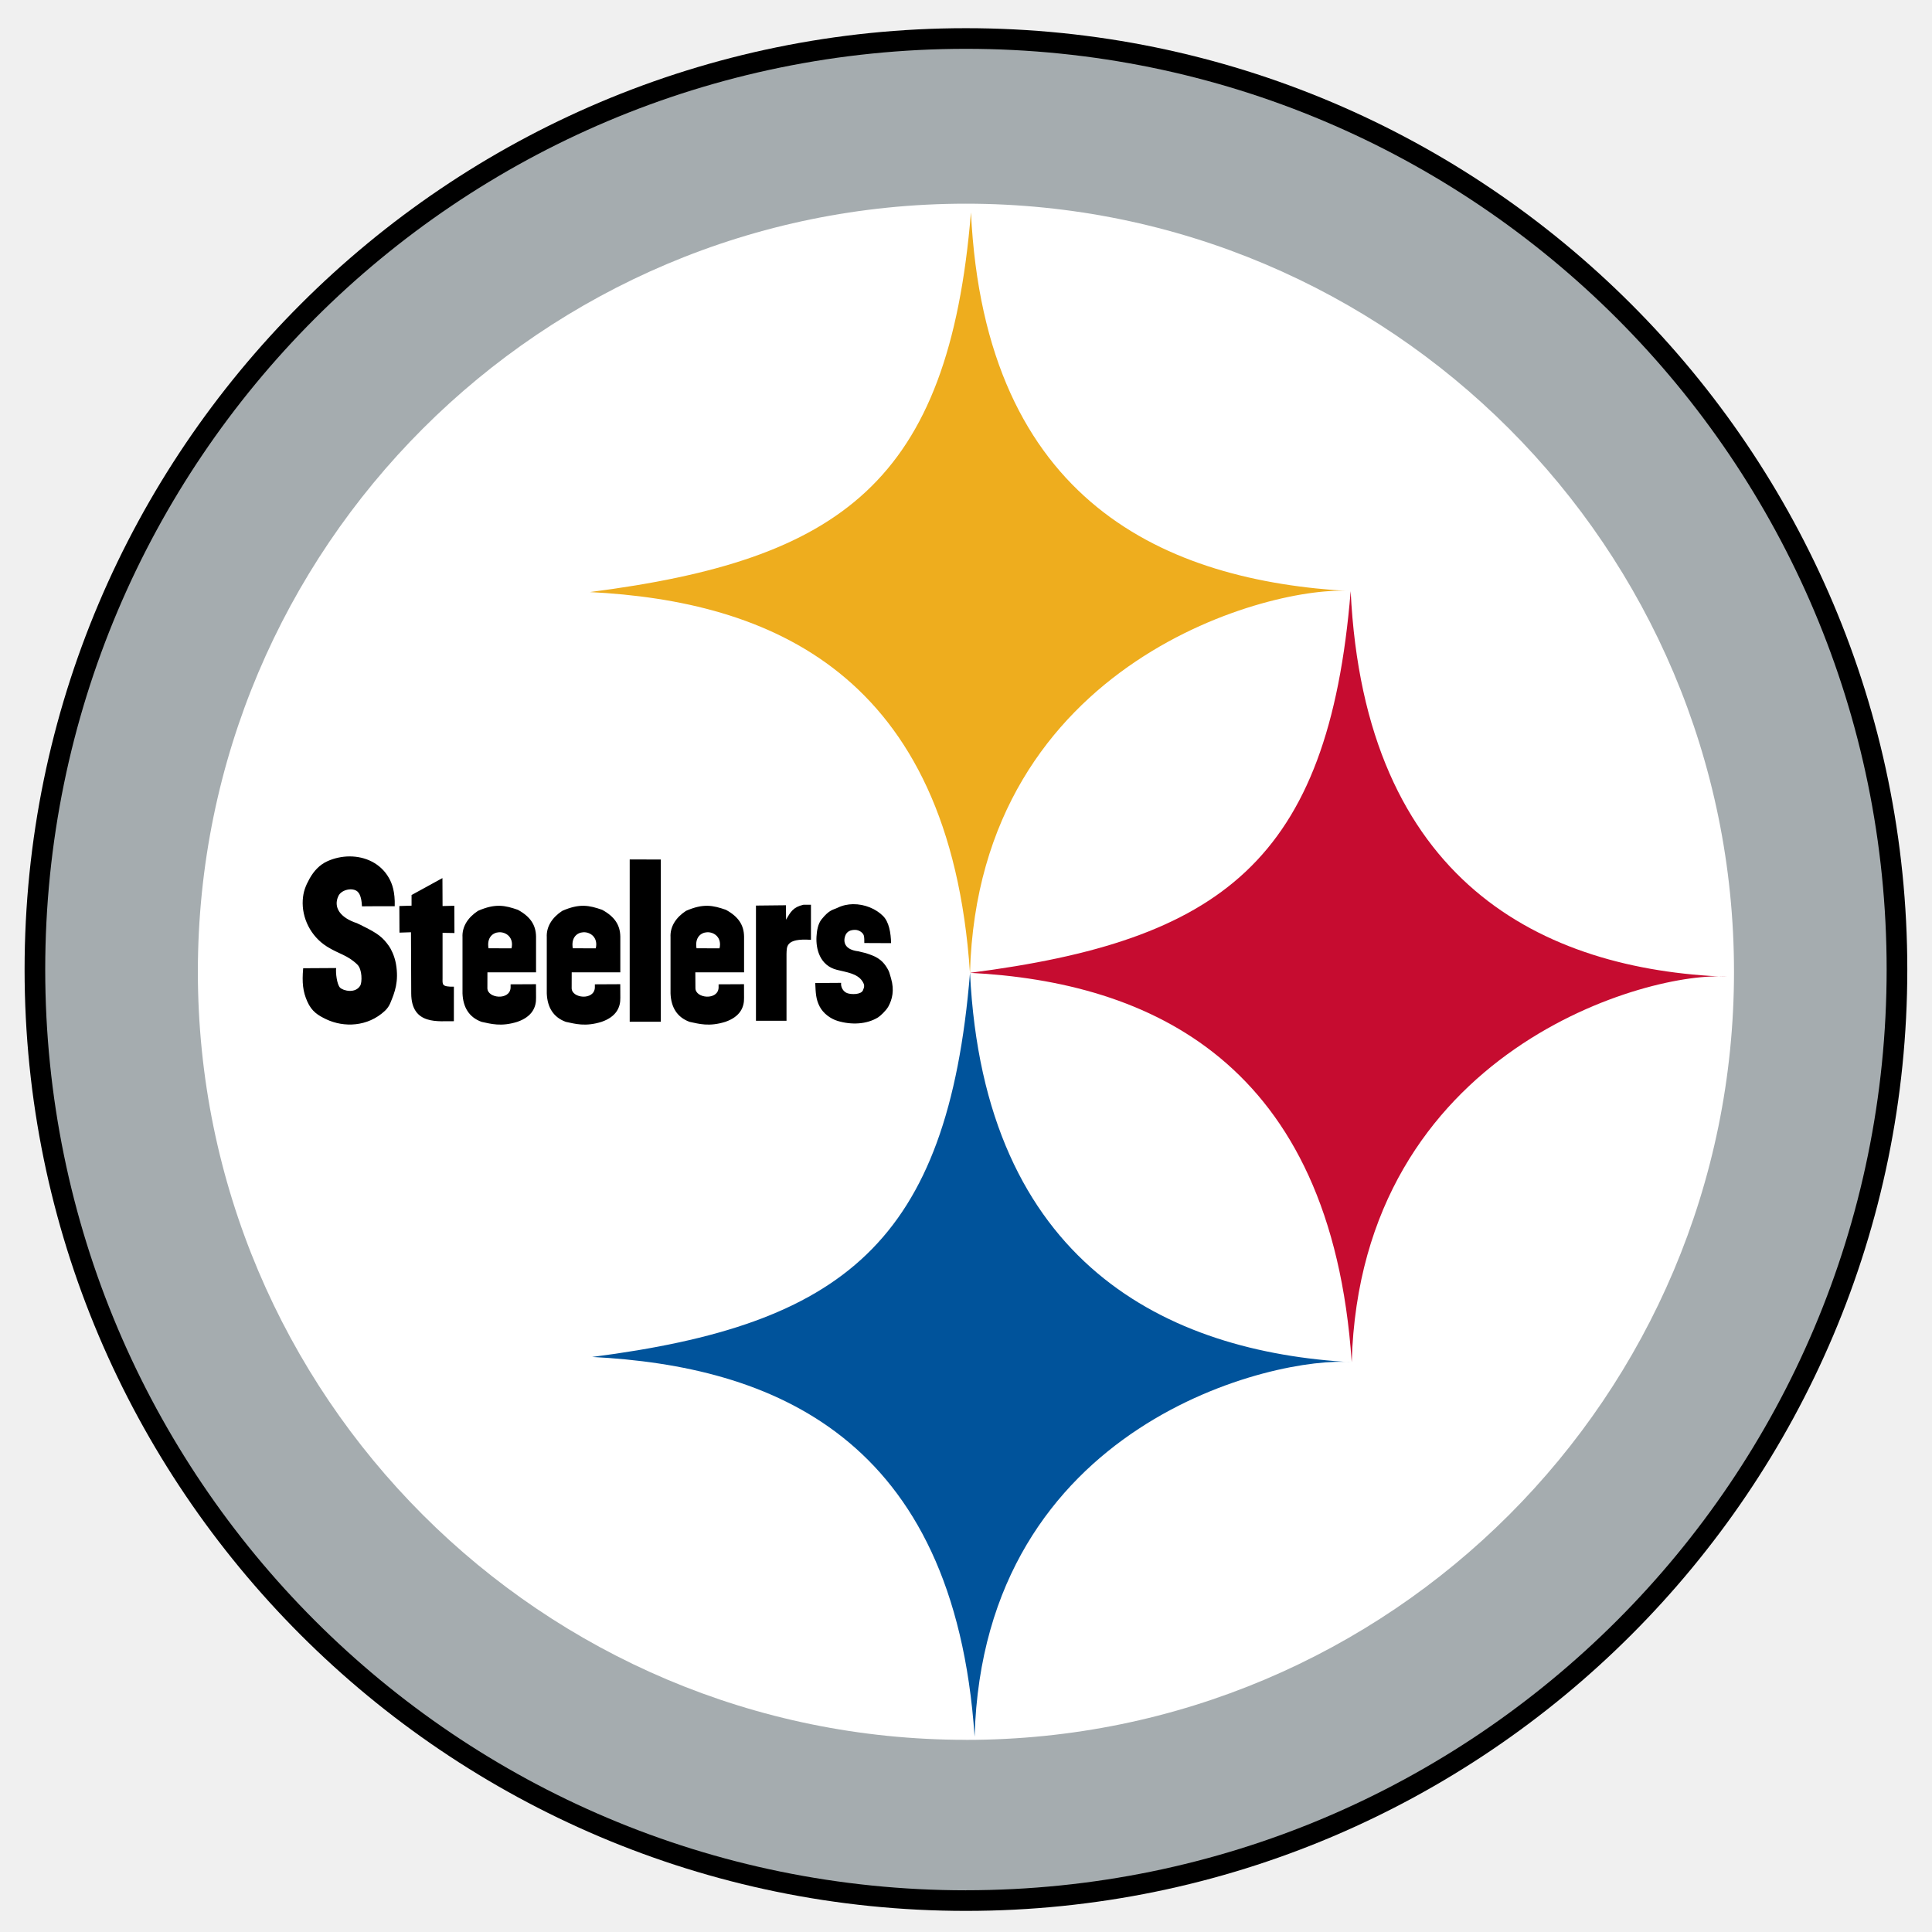
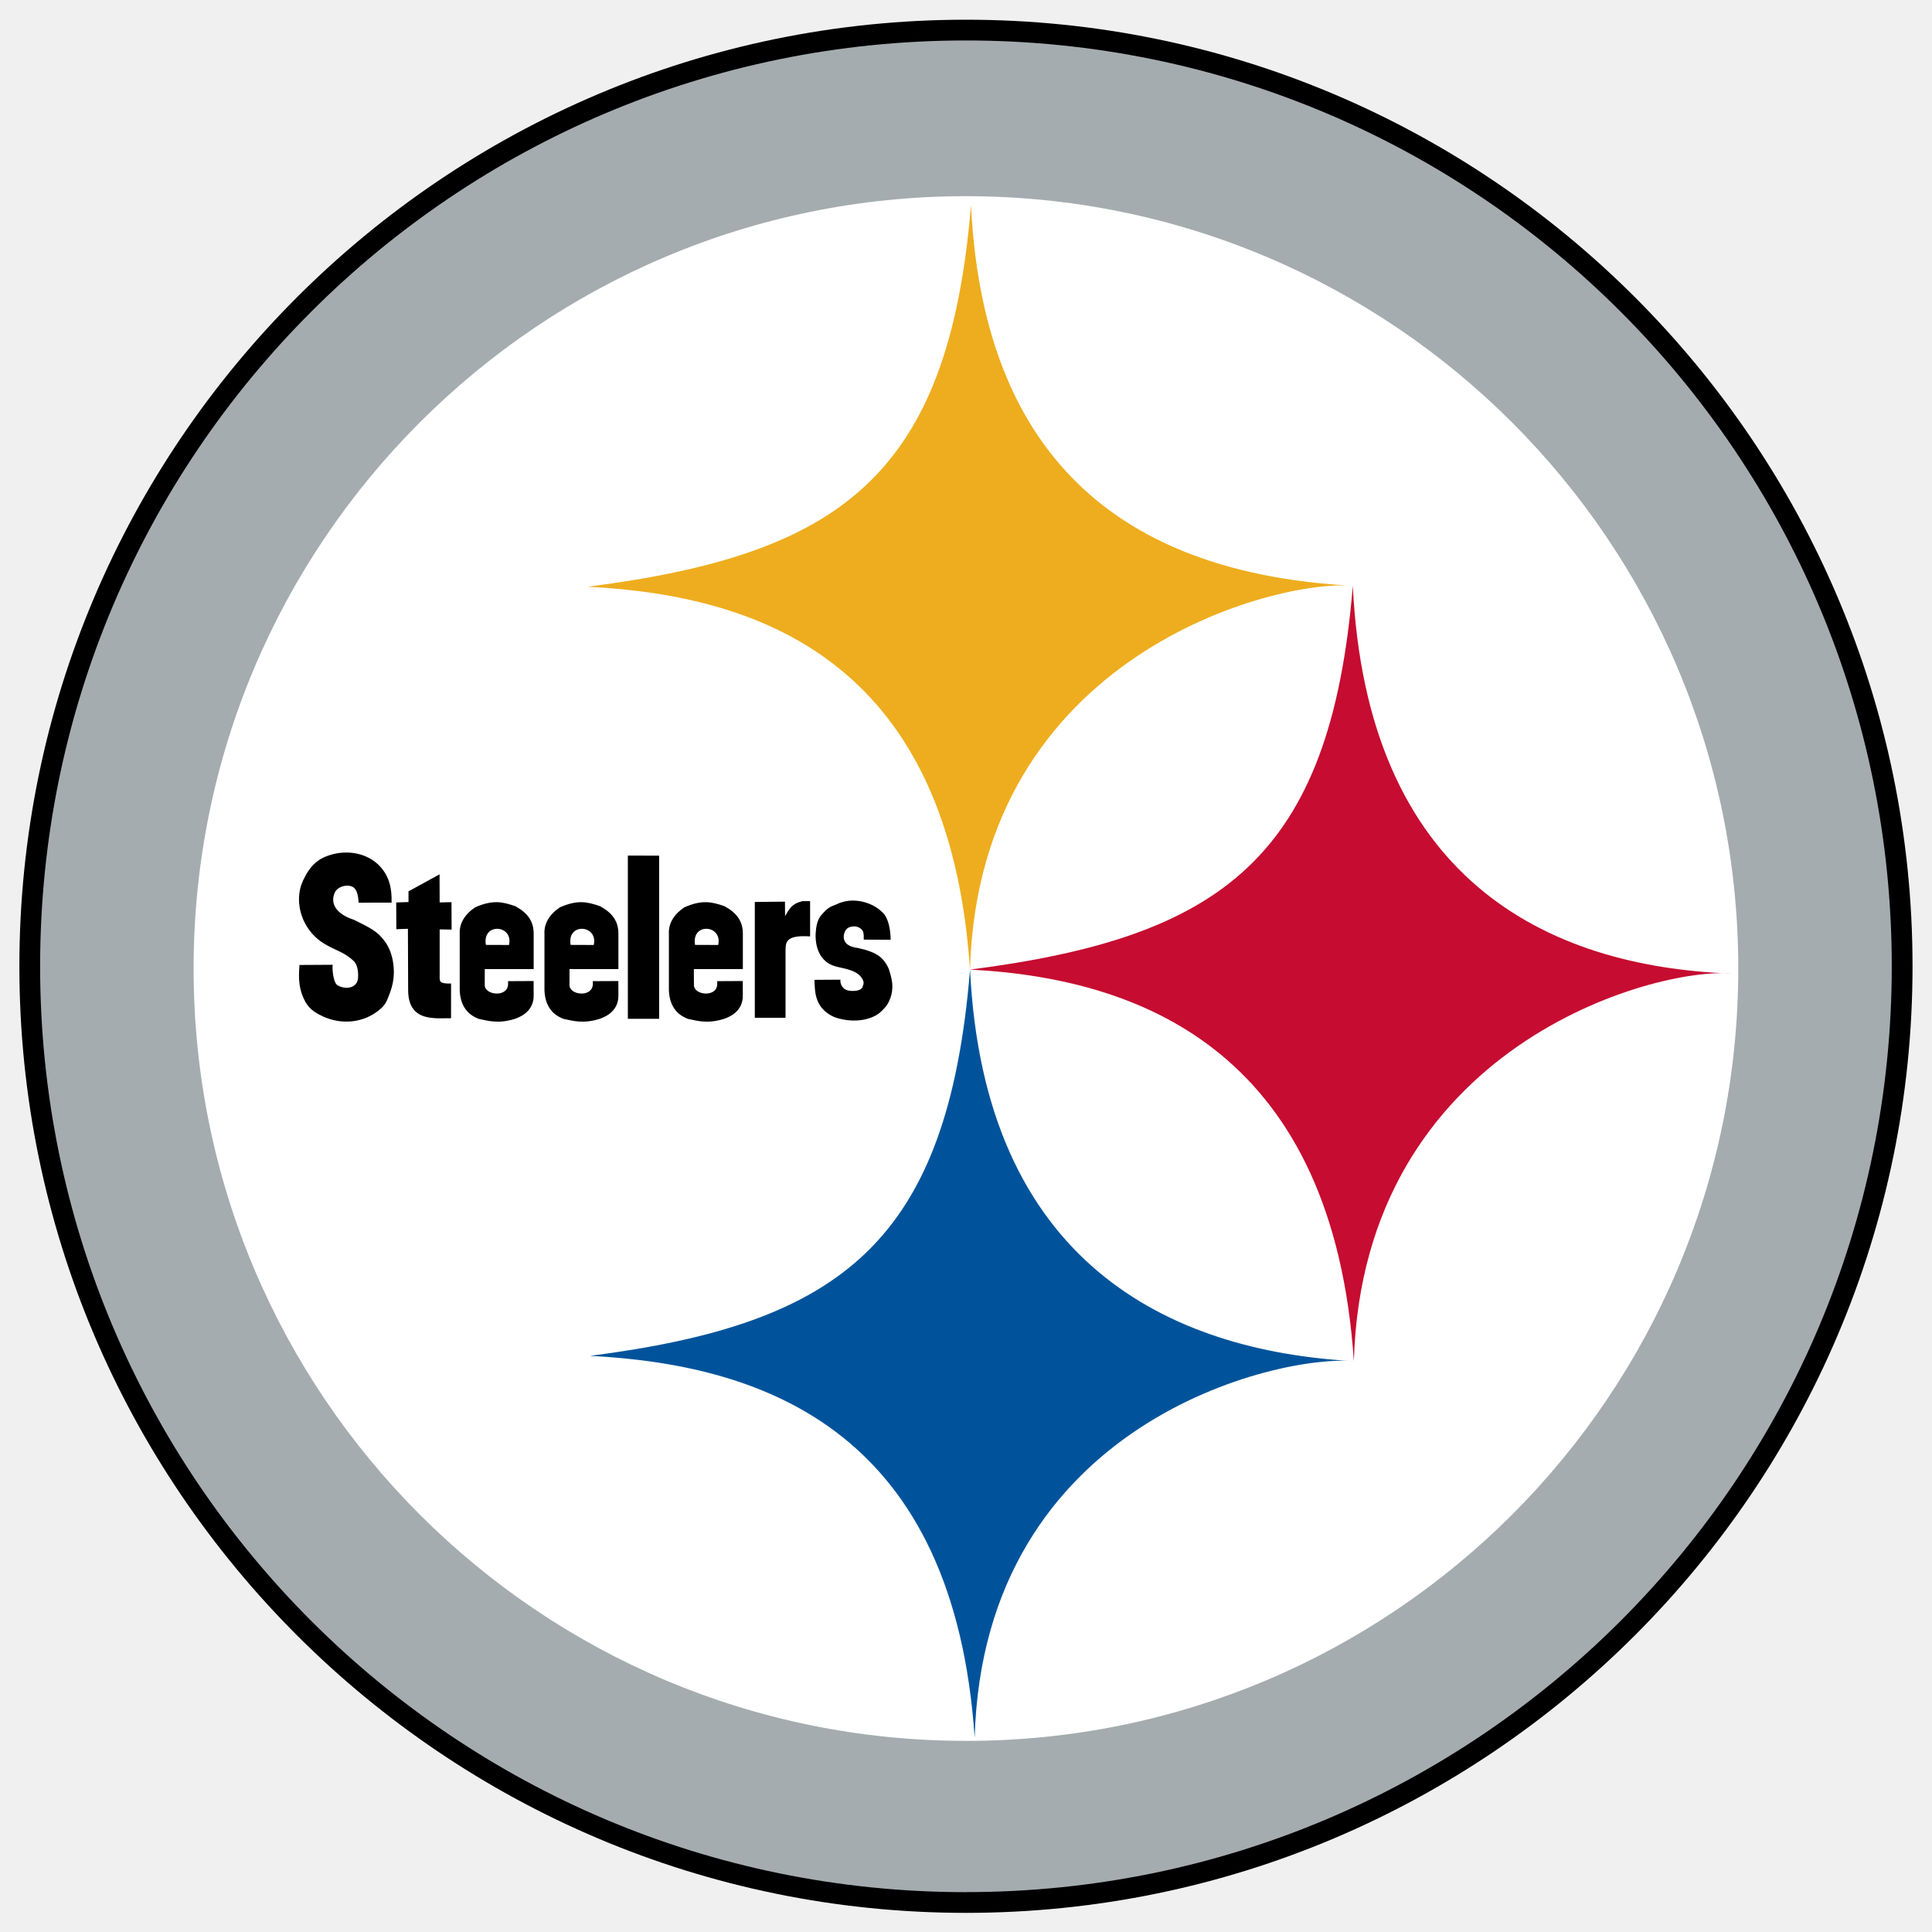
- <svg xmlns="http://www.w3.org/2000/svg" height="196.06" width="196.06" version="1.1" viewBox="0 0 196.062 196.06">
+ <svg xmlns="http://www.w3.org/2000/svg" viewBox="0.54 0.87 194.98 194.98" width="194.98" height="194.98" version="1.1">
  <g transform="matrix(.5 0 0 .5 1.1041 1.054)">
    <path d="m2.783 194.67c0 105.35 85.712 191.06 191.06 191.06s191.06-85.712 191.06-191.06c0.01-105.35-85.7-191.06-191.06-191.06-105.34 0-191.06 85.706-191.06 191.06" />
    <path d="m193.84 381.54c103.2 0 186.87-83.669 186.87-186.88 0-103.19-83.67-186.86-186.87-186.86-103.2 0.001-186.87 83.67-186.87 186.87 0 103.21 83.669 186.88 186.88 186.88" fill="#a5acaf" />
    <path d="m193.84 351.02c86.094 0 155.89-69.794 155.89-155.89 0-86.09-69.79-155.9-155.89-155.9s-155.89 69.8-155.89 155.89c0 86.094 69.794 155.89 155.89 155.89" fill="#fff" />
    <path d="m194.66 195.34c1.801-63.85 62.116-78.844 77.269-77.469-37.356-2.029-74.225-17.814-77.069-76.888-4.506 54.938-26.55 70.556-77.344 77.075 36.281 1.837 73.012 16.194 77.144 77.281" fill="#eead1e" />
    <path d="m272.14 274.37c1.8-63.85 61.056-79.606 76.212-78.231-37.481-1.387-73.581-19.2-76.425-78.269-4.5 54.938-26.469 70.95-77.269 77.469 36.281 1.837 73.35 17.944 77.481 79.031" fill="#c60c30" />
    <path d="m195.6 350.37c1.796-63.862 61.389-77.375 76.55-76-37.356-2.033-74.638-19.954-77.481-79.031-4.506 54.944-25.9 71.444-76.694 77.962 36.281 1.85 73.488 15.994 77.625 77.069" fill="#00539b" />
    <path d="m68.698 171.71c-1.475 0.01-2.977 0.324-4.382 0.94-1.689 0.739-2.858 2.08-3.684 3.55-0.825 1.487-1.289 2.669-1.393 4.366-0.215 3.584 1.577 7.362 4.951 9.468 2.364 1.478 4.096 1.672 6.103 3.602 1.066 1.014 0.981 3.649 0.637 4.255-0.976 1.728-3.512 1.092-4.135 0.438-0.627-0.658-0.902-3.026-0.777-3.963l-6.692 0.039c-0.258 2.948-0.055 4.762 0.839 6.761 0.907 2.037 2.179 2.802 3.829 3.593 3.584 1.702 8.419 1.559 11.909-1.698 0.855-0.795 1.164-1.728 1.164-1.728 0.812-1.973 1.72-4.207 1.088-7.809-0.297-1.685-1.028-3.064-1.401-3.593-1.242-1.754-2.162-2.549-5.484-4.169 0.077 0-1.048-0.481-0.967-0.481-3.516-1.122-4.912-3.27-3.82-5.556 0.602-1.272 2.879-1.78 3.885-0.864 0.679 0.623 0.834 1.955 0.89 2.982l2.343-0.017h4.306c0.09-2.965-0.546-4.634-1.182-5.751-1.664-2.937-4.78-4.387-8.025-4.365zm56.9 0.613v32.948h6.314v-32.93l-6.314-0.018zm-38.009 3.786-6.266 3.438v2.157l-2.479 0.078 0.025 5.397 2.338-0.077 0.048 12.407c0.026 6.588 5.673 5.574 8.655 5.647l0.005-7.005c-2.527 0.039-2.3-0.464-2.3-1.724v-9.206l2.411 0.039-0.025-5.531-2.386 0.052-0.025-5.674zm83.335 5.295c-1.064 0.016-2.131 0.241-3.124 0.723-0.954 0.46-1.651 0.36-3.245 2.333-0.756 0.933-0.971 2.317-1.044 3.516-0.15 2.536 0.688 5.88 4.139 6.752 1.93 0.486 4.126 0.74 5.154 2.291 0.563 0.847 0.399 1.199 0.146 1.848-0.361 0.92-2.411 0.907-3.231 0.585-0.812-0.309-1.319-1.259-1.212-2.08l-5.252 0.034c0.099 2.029 0.116 3.258 0.89 4.758 0.748 1.453 2.256 2.51 3.64 2.931 2.819 0.855 5.923 0.705 8.222-0.713 0.421-0.262 1.604-1.337 2.085-2.201 0.791-1.444 1.259-3.292 0.55-5.716-0.335-1.169-0.37-1.302-0.58-1.71-1.251-2.385-2.858-2.849-4.521-3.408 0.056 0-1.547-0.37-1.491-0.37-2.931-0.331-3.111-1.989-2.725-3.115 0.322-0.933 1.066-1.242 2.028-1.242 0.817 0.009 1.62 0.58 1.77 1.182 0.103 0.43 0.091 0.924 0.091 1.487l5.433 0.025c-0.043-2.115-0.43-4.307-1.612-5.497-1.448-1.468-3.767-2.445-6.107-2.411zm-10.052 0.116c-2.072 0.464-2.622 1.427-3.537 3.039l-0.026-2.936-6.085 0.065v23.38h6.201v-13.551c0.069-1.41-0.279-3.246 4.96-2.876v-7.121h-1.513zm-61.69 0.212c-1.253-0.025-2.617 0.257-4.377 1.026-2.063 1.358-3.258 3.223-3.142 5.364v11.406c0.116 2.828 1.341 4.835 3.864 5.759 1.917 0.408 3.97 1.023 7.254 0 3.094-1.066 3.855-3.056 3.808-4.887l-0.013-2.755-5.152 0.026v0.666c-0.116 2.643-4.698 2.213-4.711 0.116l0.009-3.215h9.867v-7.237c-0.03-2.377-1.164-4.079-3.691-5.454-1.319-0.458-2.462-0.79-3.716-0.815zm17.106 0c-1.253-0.025-2.616 0.257-4.378 1.026-2.063 1.358-3.258 3.223-3.142 5.364v11.406c0.116 2.828 1.34 4.835 3.863 5.759 1.921 0.408 3.971 1.023 7.255 0 3.094-1.066 3.851-3.056 3.808-4.887l-0.013-2.755-5.154 0.026v0.666c-0.116 2.643-4.697 2.213-4.71 0.116l0.009-3.215h9.867v-7.237c-0.03-2.377-1.164-4.079-3.691-5.454-1.319-0.458-2.462-0.79-3.715-0.815zm25.115 0c-1.253-0.025-2.615 0.257-4.377 1.026-2.067 1.358-3.258 3.223-3.142 5.364v11.406c0.116 2.828 1.341 4.835 3.863 5.759 1.921 0.408 3.971 1.023 7.255 0 3.094-1.066 3.854-3.056 3.803-4.887l-0.008-2.755-5.157 0.026v0.666c-0.112 2.643-4.694 2.213-4.702 0.116l-0.021-3.215h9.893v-7.237c-0.026-2.377-1.165-4.079-3.688-5.454-1.324-0.458-2.467-0.79-3.72-0.815zm-42.32 5.371c1.467-0.072 3.037 1.095 2.525 3.267l-4.668-0.018c-0.367-2.156 0.848-3.185 2.143-3.249zm17.104 0c1.467-0.072 3.037 1.095 2.525 3.267l-4.667-0.018c-0.367-2.156 0.847-3.185 2.142-3.249zm25.116 0c1.467-0.072 3.037 1.095 2.525 3.267l-4.667-0.018c-0.367-2.156 0.847-3.185 2.142-3.249z" />
  </g>
</svg>
